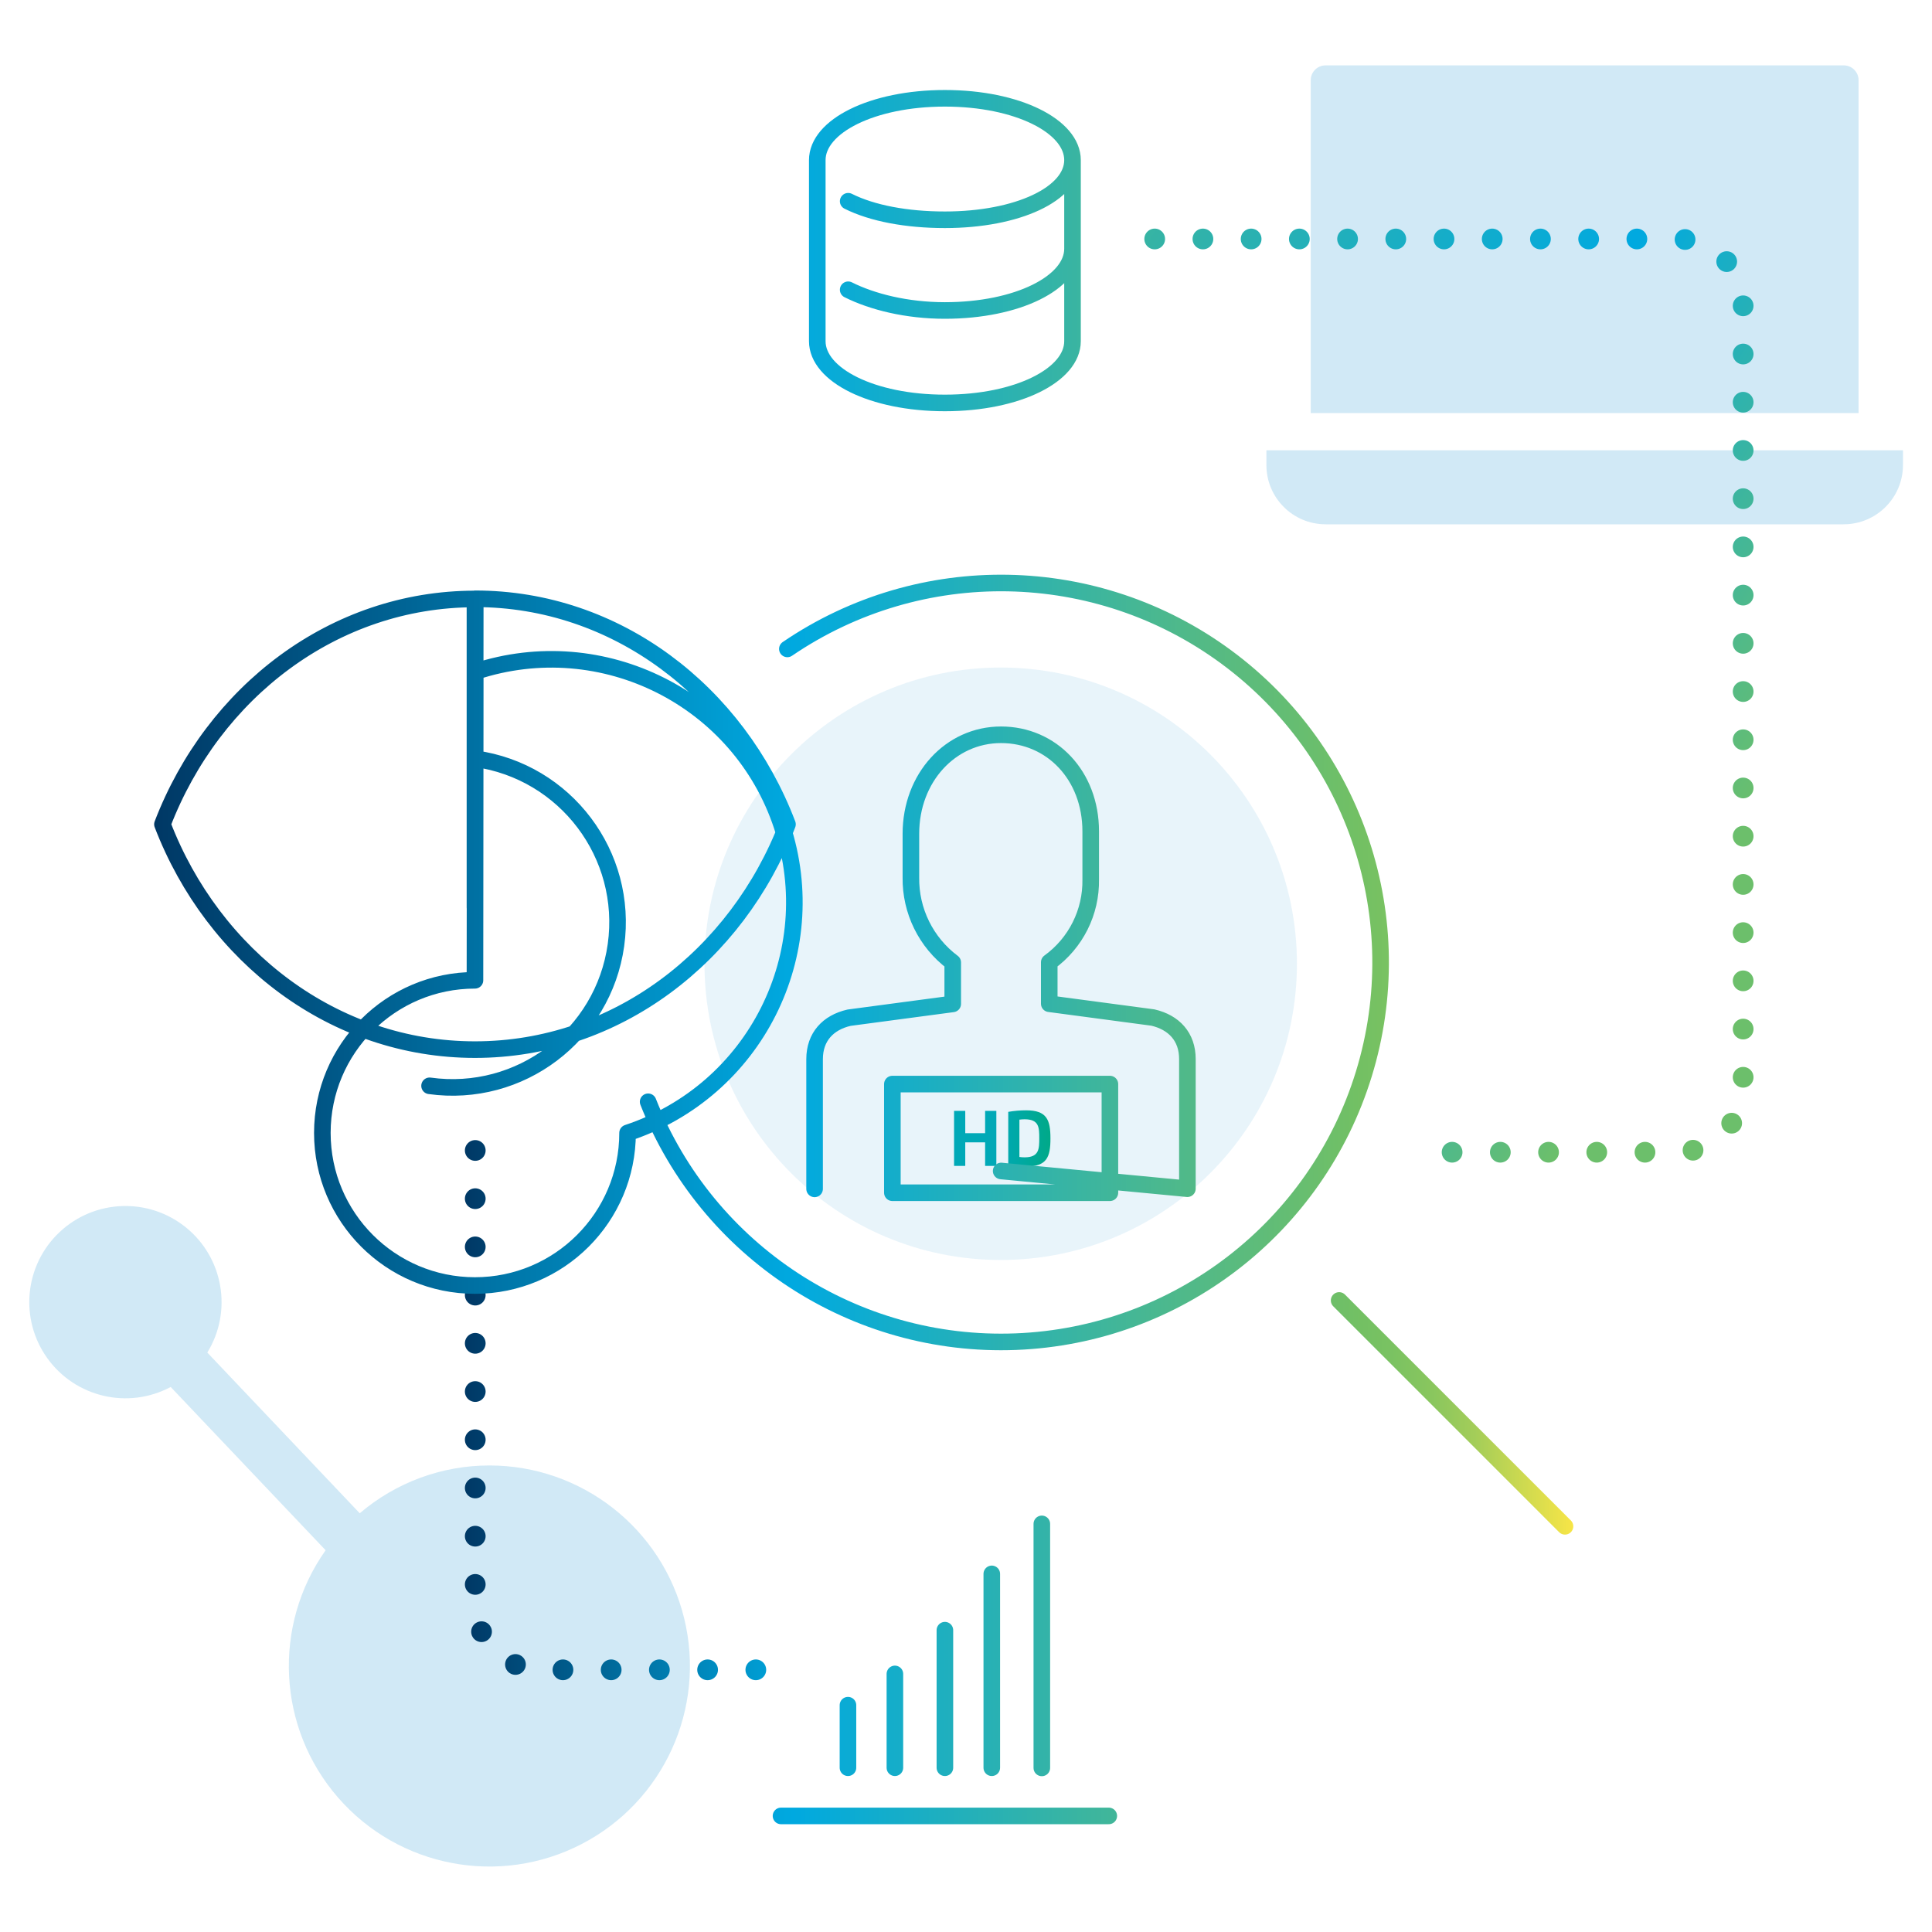
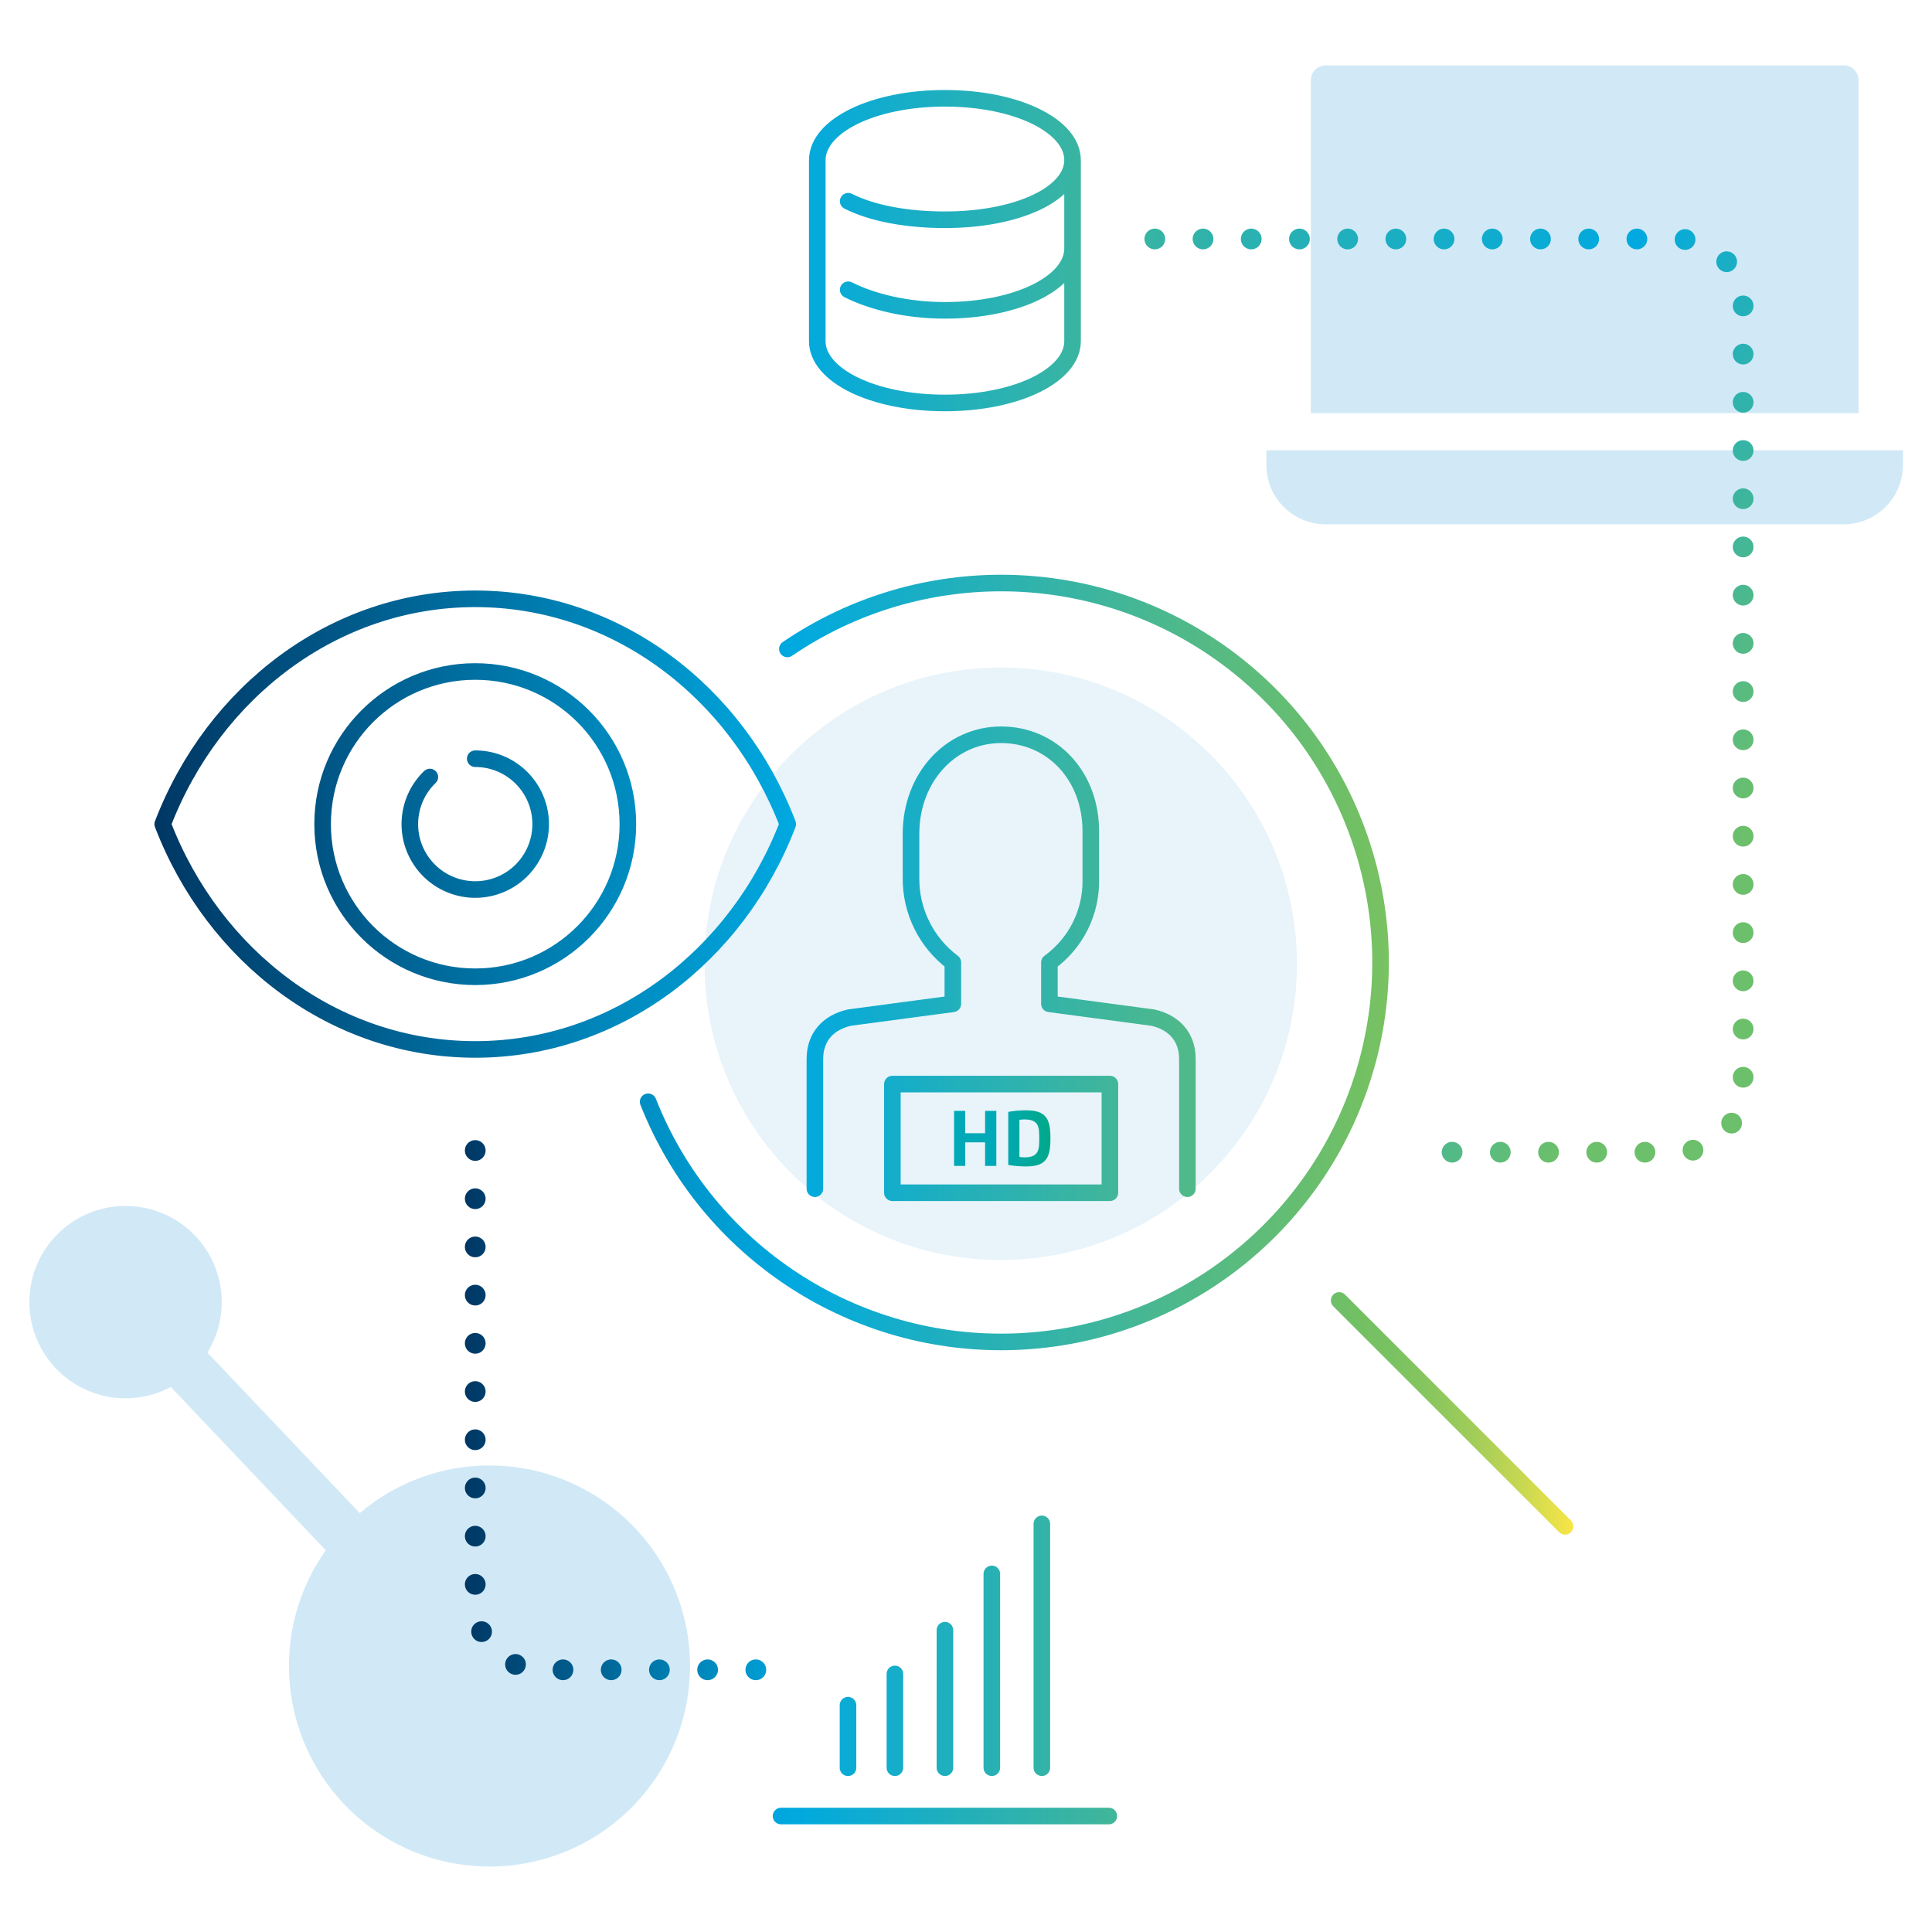
<svg xmlns="http://www.w3.org/2000/svg" viewBox="0 0 466 466">
-   <defs>
-     <linearGradient id="a" x1="230.12" y1="274.58" x2="253.37" y2="274.58" gradientUnits="userSpaceOnUse">
-       <stop offset="0.45" stop-color="#00a9b7" />
-       <stop offset="1" stop-color="#00a988" />
-     </linearGradient>
-     <linearGradient id="b" x1="112.13" y1="340.13" x2="193.02" y2="340.13" gradientUnits="userSpaceOnUse">
-       <stop offset="0" stop-color="#003865" />
-       <stop offset="1" stop-color="#00a9e0" />
-     </linearGradient>
-     <linearGradient id="c" x1="251.13" y1="93.68" x2="454.98" y2="211.37" gradientUnits="userSpaceOnUse">
-       <stop offset="0" stop-color="#38b4a2" />
-       <stop offset="0.45" stop-color="#00a9e0" />
-       <stop offset="0.85" stop-color="#6cbf6b" />
-     </linearGradient>
-     <linearGradient id="d" data-name="Gradient" x1="37.25" y1="230.87" x2="379.49" y2="230.87" gradientUnits="userSpaceOnUse">
-       <stop offset="0" stop-color="#003865" />
-       <stop offset="0.45" stop-color="#00a9e0" />
-       <stop offset="0.85" stop-color="#73c063" />
-       <stop offset="0.87" stop-color="#79c262" />
-       <stop offset="0.9" stop-color="#89c65e" />
-       <stop offset="0.93" stop-color="#a3cd59" />
-       <stop offset="0.96" stop-color="#c8d851" />
-       <stop offset="1" stop-color="#f7e547" />
-       <stop offset="1" stop-color="#f9e547" />
-     </linearGradient>
-   </defs>
-   <g>
-     <circle cx="241.37" cy="232.46" r="71.45" fill="#8dc8e8" opacity="0.2" />
-     <g opacity="0.4">
-       <path d="M448.29,99.64V19.34a3.57,3.57,0,0,0-3.57-3.57h-125a3.57,3.57,0,0,0-3.57,3.57v80.3Z" fill="#8dc8e8" />
-       <path d="M305.46,112.18v-3.57H459v3.57a14.31,14.31,0,0,1-14.28,14.28h-125A14.28,14.28,0,0,1,305.46,112.18Z" fill="#8dc8e8" />
-     </g>
-     <path d="M237.61,273.33h-4.79v-5.39h-2.7v13.27h2.7v-5.67h4.79v5.67h2.71V267.94h-2.71Zm9.9-5.52a25.31,25.31,0,0,0-4.32.37V281a25.3,25.3,0,0,0,4.32.36c5,0,5.86-2.26,5.86-6.77S252.48,267.81,247.51,267.81Zm-.37,11.34a8.84,8.84,0,0,1-1.26-.09v-9a10.6,10.6,0,0,1,1.26-.09c3.5,0,3.53,2,3.53,4.57S250.64,279.15,247.14,279.15Z" fill="url(#a)" />
-     <path d="M118.06,353.47A48.19,48.19,0,0,0,86.77,365L50,326.24a23.19,23.19,0,1,0-8.83,8.3l37.37,39.38a48.37,48.37,0,1,0,39.49-20.45Z" fill="#8dc8e8" opacity="0.4" />
-     <path d="M114.63,277.49V386.76a16,16,0,0,0,16,16h59.89" fill="none" stroke-linecap="round" stroke-linejoin="round" stroke-width="5" stroke-dasharray="0 11.63" stroke="url(#b)" />
-     <path d="M350.25,277.92h54.2a16,16,0,0,0,16-16V73.64a16,16,0,0,0-16-16H274.83" fill="none" stroke-linecap="round" stroke-linejoin="round" stroke-width="5" stroke-dasharray="0 11.63" stroke="url(#c)" />
-     <path d="M323,313.67l54.48,54.48M156.33,265.75a91.53,91.53,0,1,0,33.58-109.23m51.57,125.92,44.92,4.28V255.43c0-5.37-3.25-8.82-8.32-10l-25-3.33v-10a24.15,24.15,0,0,0,10-20V200.52c0-13.49-9.43-23.29-21.63-23.29s-21.74,10.37-21.74,23.87v10.56a25.17,25.17,0,0,0,10.09,20.48v10l-25,3.33c-5.06,1.16-8.32,4.61-8.32,10v31.29m-81.92-67.85,0-74.44c-34,0-63.14,22.45-75.38,54.35,12.24,31.9,41.37,54.35,75.38,54.35s63.14-22.45,75.38-54.35C177.77,166.88,148.63,144.43,114.63,144.43Zm0,17.54a36.81,36.81,0,1,0,36.81,36.81A36.82,36.82,0,0,0,114.63,162Zm-10.95,25.45A15.78,15.78,0,1,0,114.63,183m153.08,78.48H215.24v26.21h52.47ZM197.13,38.61V82.3c0,8.15,13.24,14.89,30.78,14.89s30.78-6.74,30.78-14.89V38.61m-54.11,9.93c5.8,2.91,14.11,4.47,23.33,4.47,17.54,0,30.78-6.25,30.78-14.4s-13.24-14.9-30.78-14.9-30.78,6.75-30.78,14.9m7.45,31.28c5.8,2.91,14.11,5,23.33,5,17.54,0,30.78-6.74,30.78-14.89m-7.4,366.42V367.56m-12.07,58.82V379.62m-11.31,46.76V393.2m-23.38,33.18V411.29m11.32,15.09V403.75M188.38,438h79.06" fill="none" stroke-linecap="round" stroke-linejoin="round" stroke-width="4" stroke="url(#d)" />
+   <linearGradient id="a" gradientUnits="userSpaceOnUse" x1="230.123" x2="253.368" y1="274.579" y2="274.579">
+     <stop offset=".45" stop-color="#00a9b7" />
+     <stop offset="1" stop-color="#00a988" />
+   </linearGradient>
+   <linearGradient id="b" gradientUnits="userSpaceOnUse" x1="112.129" x2="193.018" y1="340.126" y2="340.126">
+     <stop offset=".003" stop-color="#003865" />
+     <stop offset="1" stop-color="#00a9e0" />
+   </linearGradient>
+   <linearGradient id="c" gradientUnits="userSpaceOnUse" x1="251.133" x2="454.978" y1="93.679" y2="211.368">
+     <stop offset=".003" stop-color="#38b4a2" />
+     <stop offset=".45" stop-color="#00a9e0" />
+     <stop offset=".851" stop-color="#6cbf6b" />
+   </linearGradient>
+   <linearGradient id="d" gradientUnits="userSpaceOnUse" x1="37.247" x2="379.49" y1="230.87" y2="230.87">
+     <stop offset=".003" stop-color="#003865" />
+     <stop offset=".45" stop-color="#00a9e0" />
+     <stop offset=".851" stop-color="#73c063" />
+     <stop offset=".872" stop-color="#79c262" />
+     <stop offset=".9" stop-color="#89c65e" />
+     <stop offset=".931" stop-color="#a3cd59" />
+     <stop offset=".964" stop-color="#c8d851" />
+     <stop offset=".999" stop-color="#f7e547" />
+     <stop offset="1" stop-color="#f9e547" />
+   </linearGradient>
+   <circle cx="241.371" cy="232.46" fill="#8dc8e8" opacity=".2" r="71.452" />
+   <g fill="#8dc8e8" opacity=".4">
+     <path d="m448.288 99.644v-80.305a3.572 3.572 0 0 0 -3.571-3.571h-124.978a3.572 3.572 0 0 0 -3.571 3.571v80.305z" />
+     <path d="m305.456 112.179v-3.571h153.544v3.571a14.319 14.319 0 0 1 -14.283 14.283h-124.978a14.283 14.283 0 0 1 -14.283-14.283z" />
+   </g>
+   <path d="m237.605 273.332h-4.783v-5.388h-2.7v13.269h2.7v-5.677h4.783v5.677h2.711v-13.269h-2.711zm9.908-5.524a24.507 24.507 0 0 0 -4.322.376v12.8a25.245 25.245 0 0 0 4.322.364c4.972 0 5.855-2.261 5.855-6.771s-.883-6.769-5.855-6.769zm-.37 11.344a8.477 8.477 0 0 1 -1.258-.1v-8.952a9.318 9.318 0 0 1 1.258-.091c3.5 0 3.525 1.976 3.525 4.567s-.028 4.576-3.525 4.576z" fill="url(#a)" />
+   <path d="m118.059 353.47a48.173 48.173 0 0 0 -31.289 11.494l-36.737-38.722a23.2 23.2 0 1 0 -8.832 8.3l37.365 39.383a48.372 48.372 0 1 0 39.493-20.453z" fill="#8dc8e8" opacity=".4" />
+   <g fill="none" stroke-linecap="round" stroke-linejoin="round">
+     <path d="m114.629 277.5v109.257a16.047 16.047 0 0 0 16 16h59.889" stroke="url(#b)" stroke-dasharray="0 11.628" stroke-width="5" />
+     <path d="m350.249 277.917h54.2a16.047 16.047 0 0 0 16-16v-188.276a16.047 16.047 0 0 0 -16-16h-129.623" stroke="url(#c)" stroke-dasharray="0 11.628" stroke-width="5" />
+     <path d="m323.008 313.67 54.482 54.483m-221.159-102.4a91.524 91.524 0 1 0 33.582-109.226m96.487 130.19v-31.283c0-5.378-3.256-8.822-8.32-9.984l-24.958-3.328v-9.983a24.17 24.17 0 0 0 9.983-19.967v-11.647c0-13.5-9.425-23.3-21.631-23.3s-21.736 10.375-21.736 23.875v10.558a25.177 25.177 0 0 0 10.091 20.481v9.983l-24.959 3.328c-5.063 1.162-8.319 4.606-8.319 9.984v31.283m-81.922-142.283c-34 0-63.137 22.447-75.382 54.346 12.245 31.9 41.378 54.346 75.382 54.346s63.138-22.448 75.383-54.346c-12.245-31.899-41.378-54.346-75.383-54.346zm153.08 117.048h-52.465v26.207h52.465zm-70.581-222.875v43.693c0 8.149 13.242 14.895 30.784 14.895s30.788-6.747 30.788-14.895v-43.693m-54.119 9.93c5.8 2.918 14.11 4.468 23.336 4.468 17.542 0 30.783-6.25 30.783-14.4s-13.241-14.895-30.783-14.895-30.784 6.746-30.784 14.9m7.448 31.28c5.8 2.917 14.11 4.965 23.336 4.965 17.542 0 30.783-6.747 30.783-14.9m-7.407 366.419v-58.817m-12.065 58.819v-46.754m-11.311 46.754v-33.176m-23.377 33.18v-15.086m11.311 15.082v-22.623m-27.465 34.275h79.062m-116.004-239.248a36.815 36.815 0 1 1 -36.815-36.815 36.815 36.815 0 0 1 36.815 36.815zm-47.762-11.362a15.778 15.778 0 1 0 10.947-4.418" stroke="url(#d)" stroke-width="4" />
  </g>
</svg>
